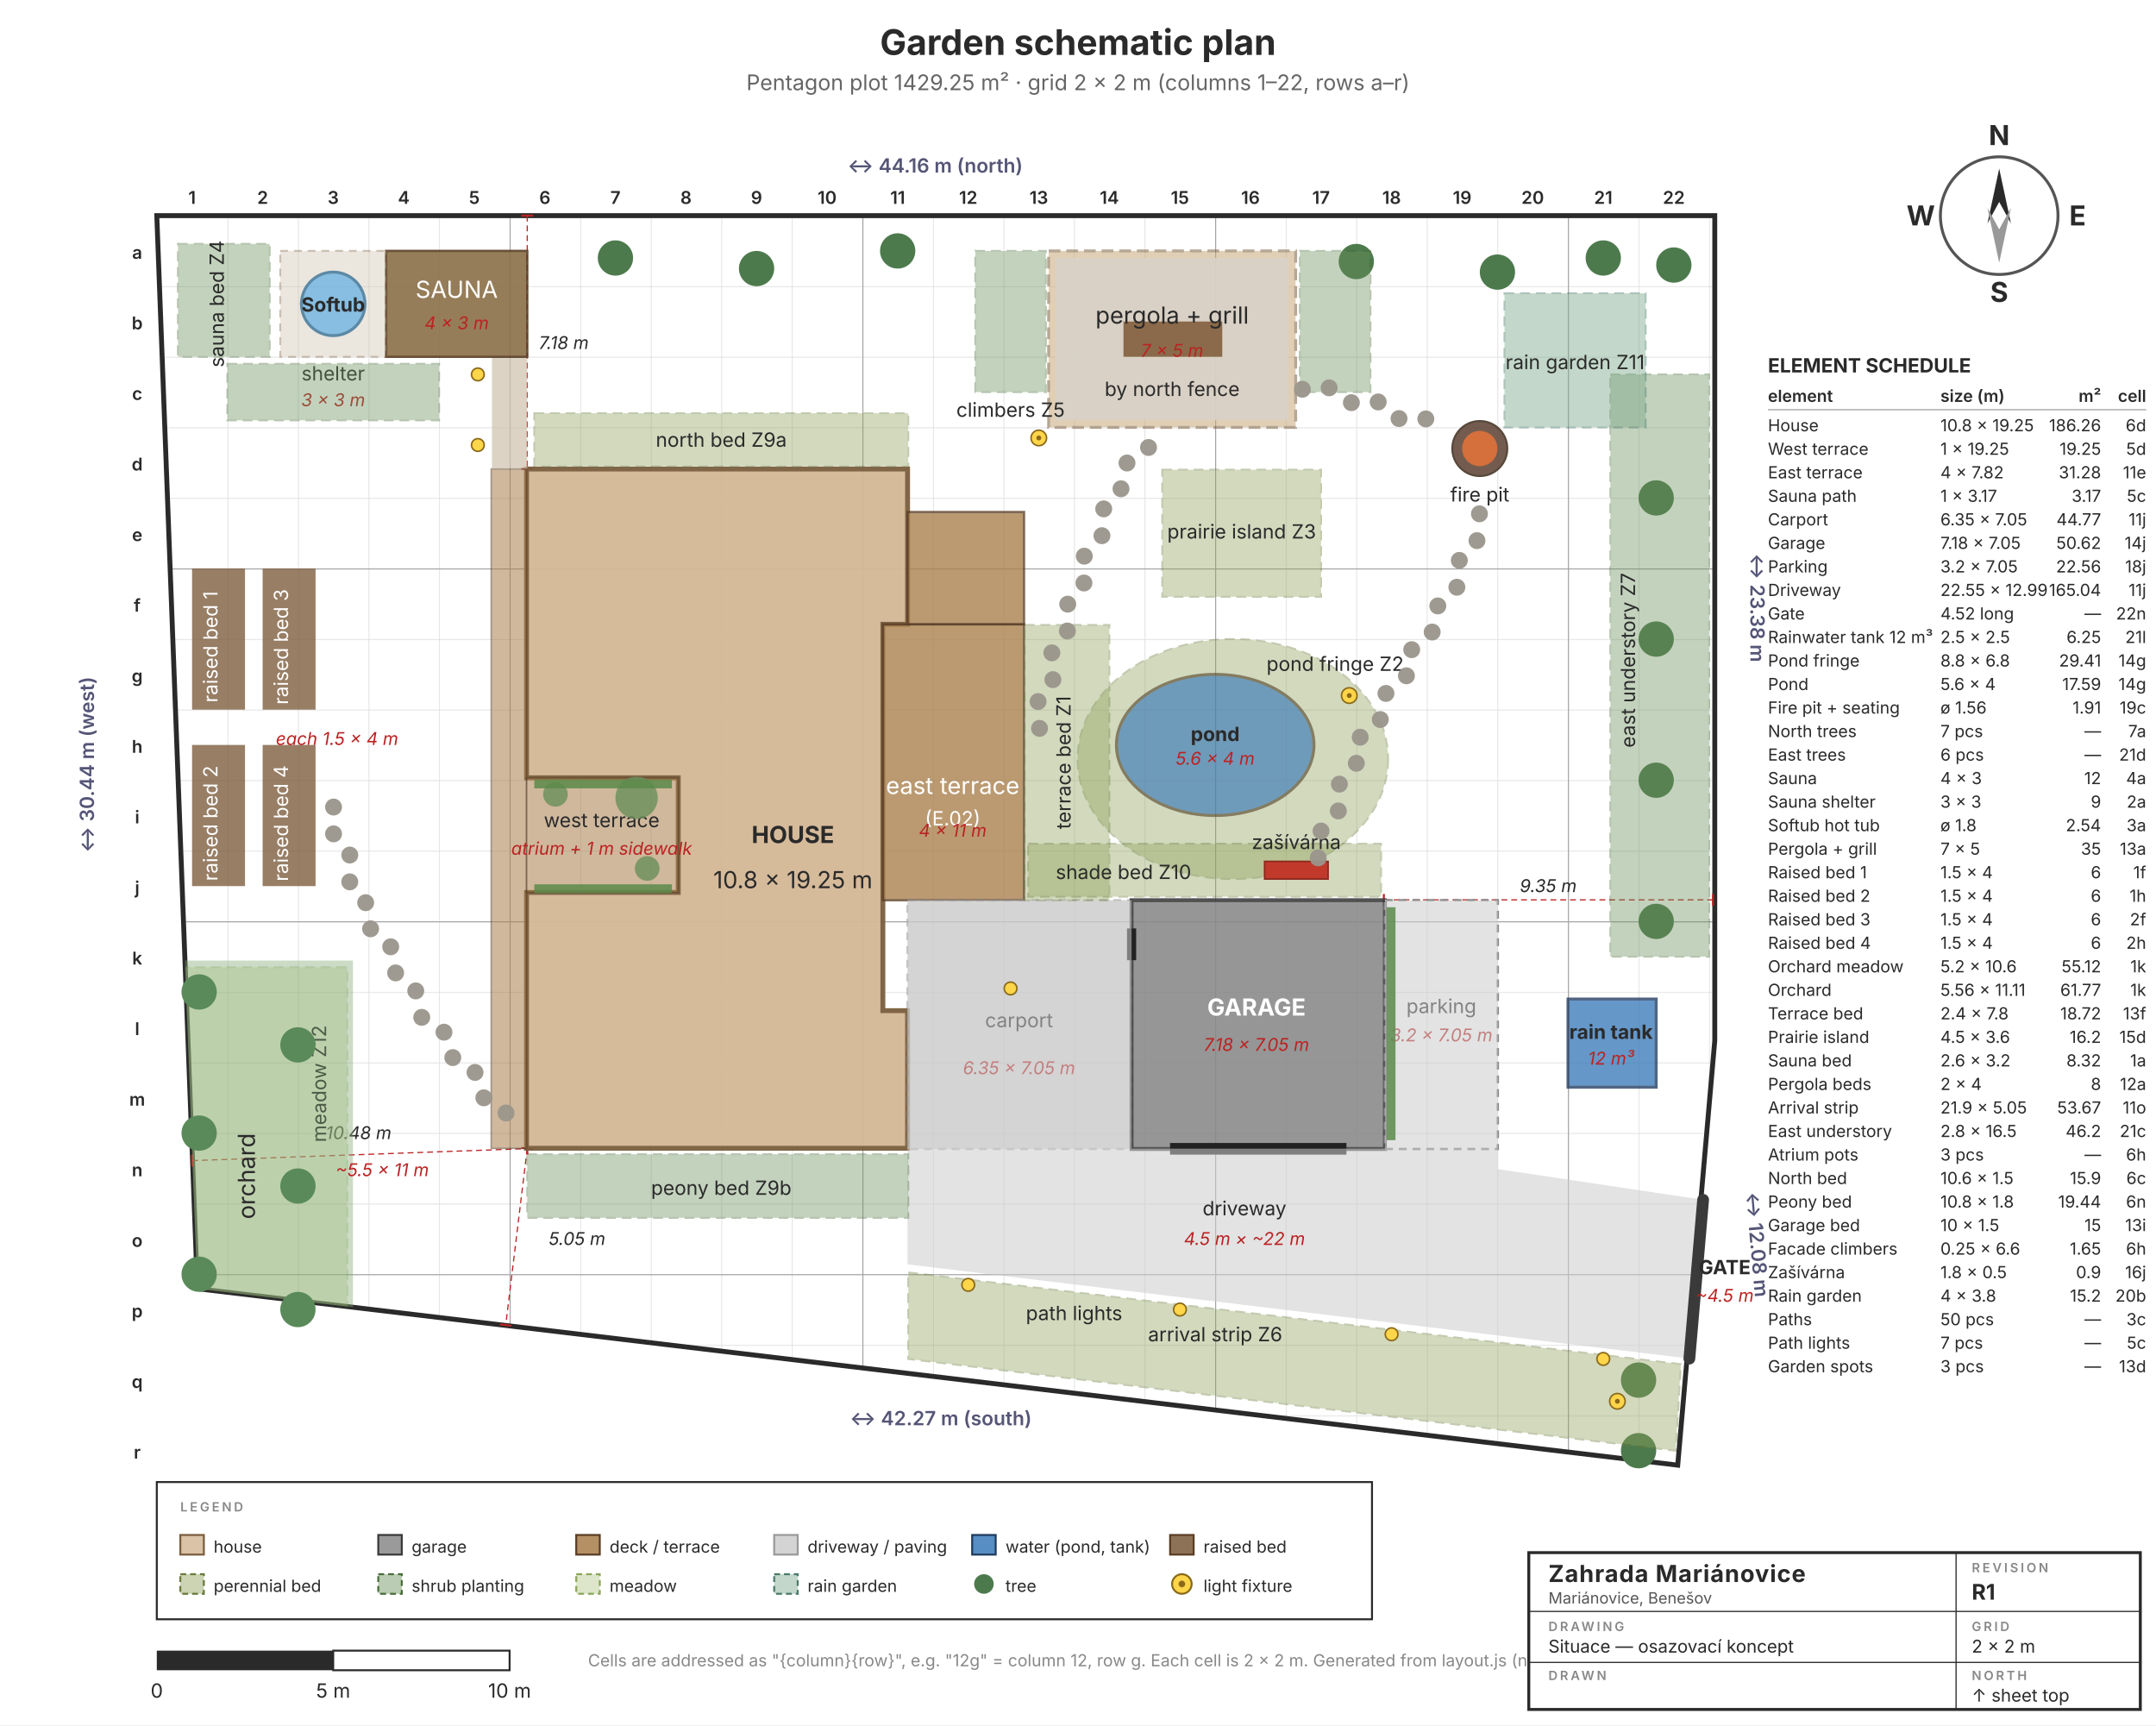
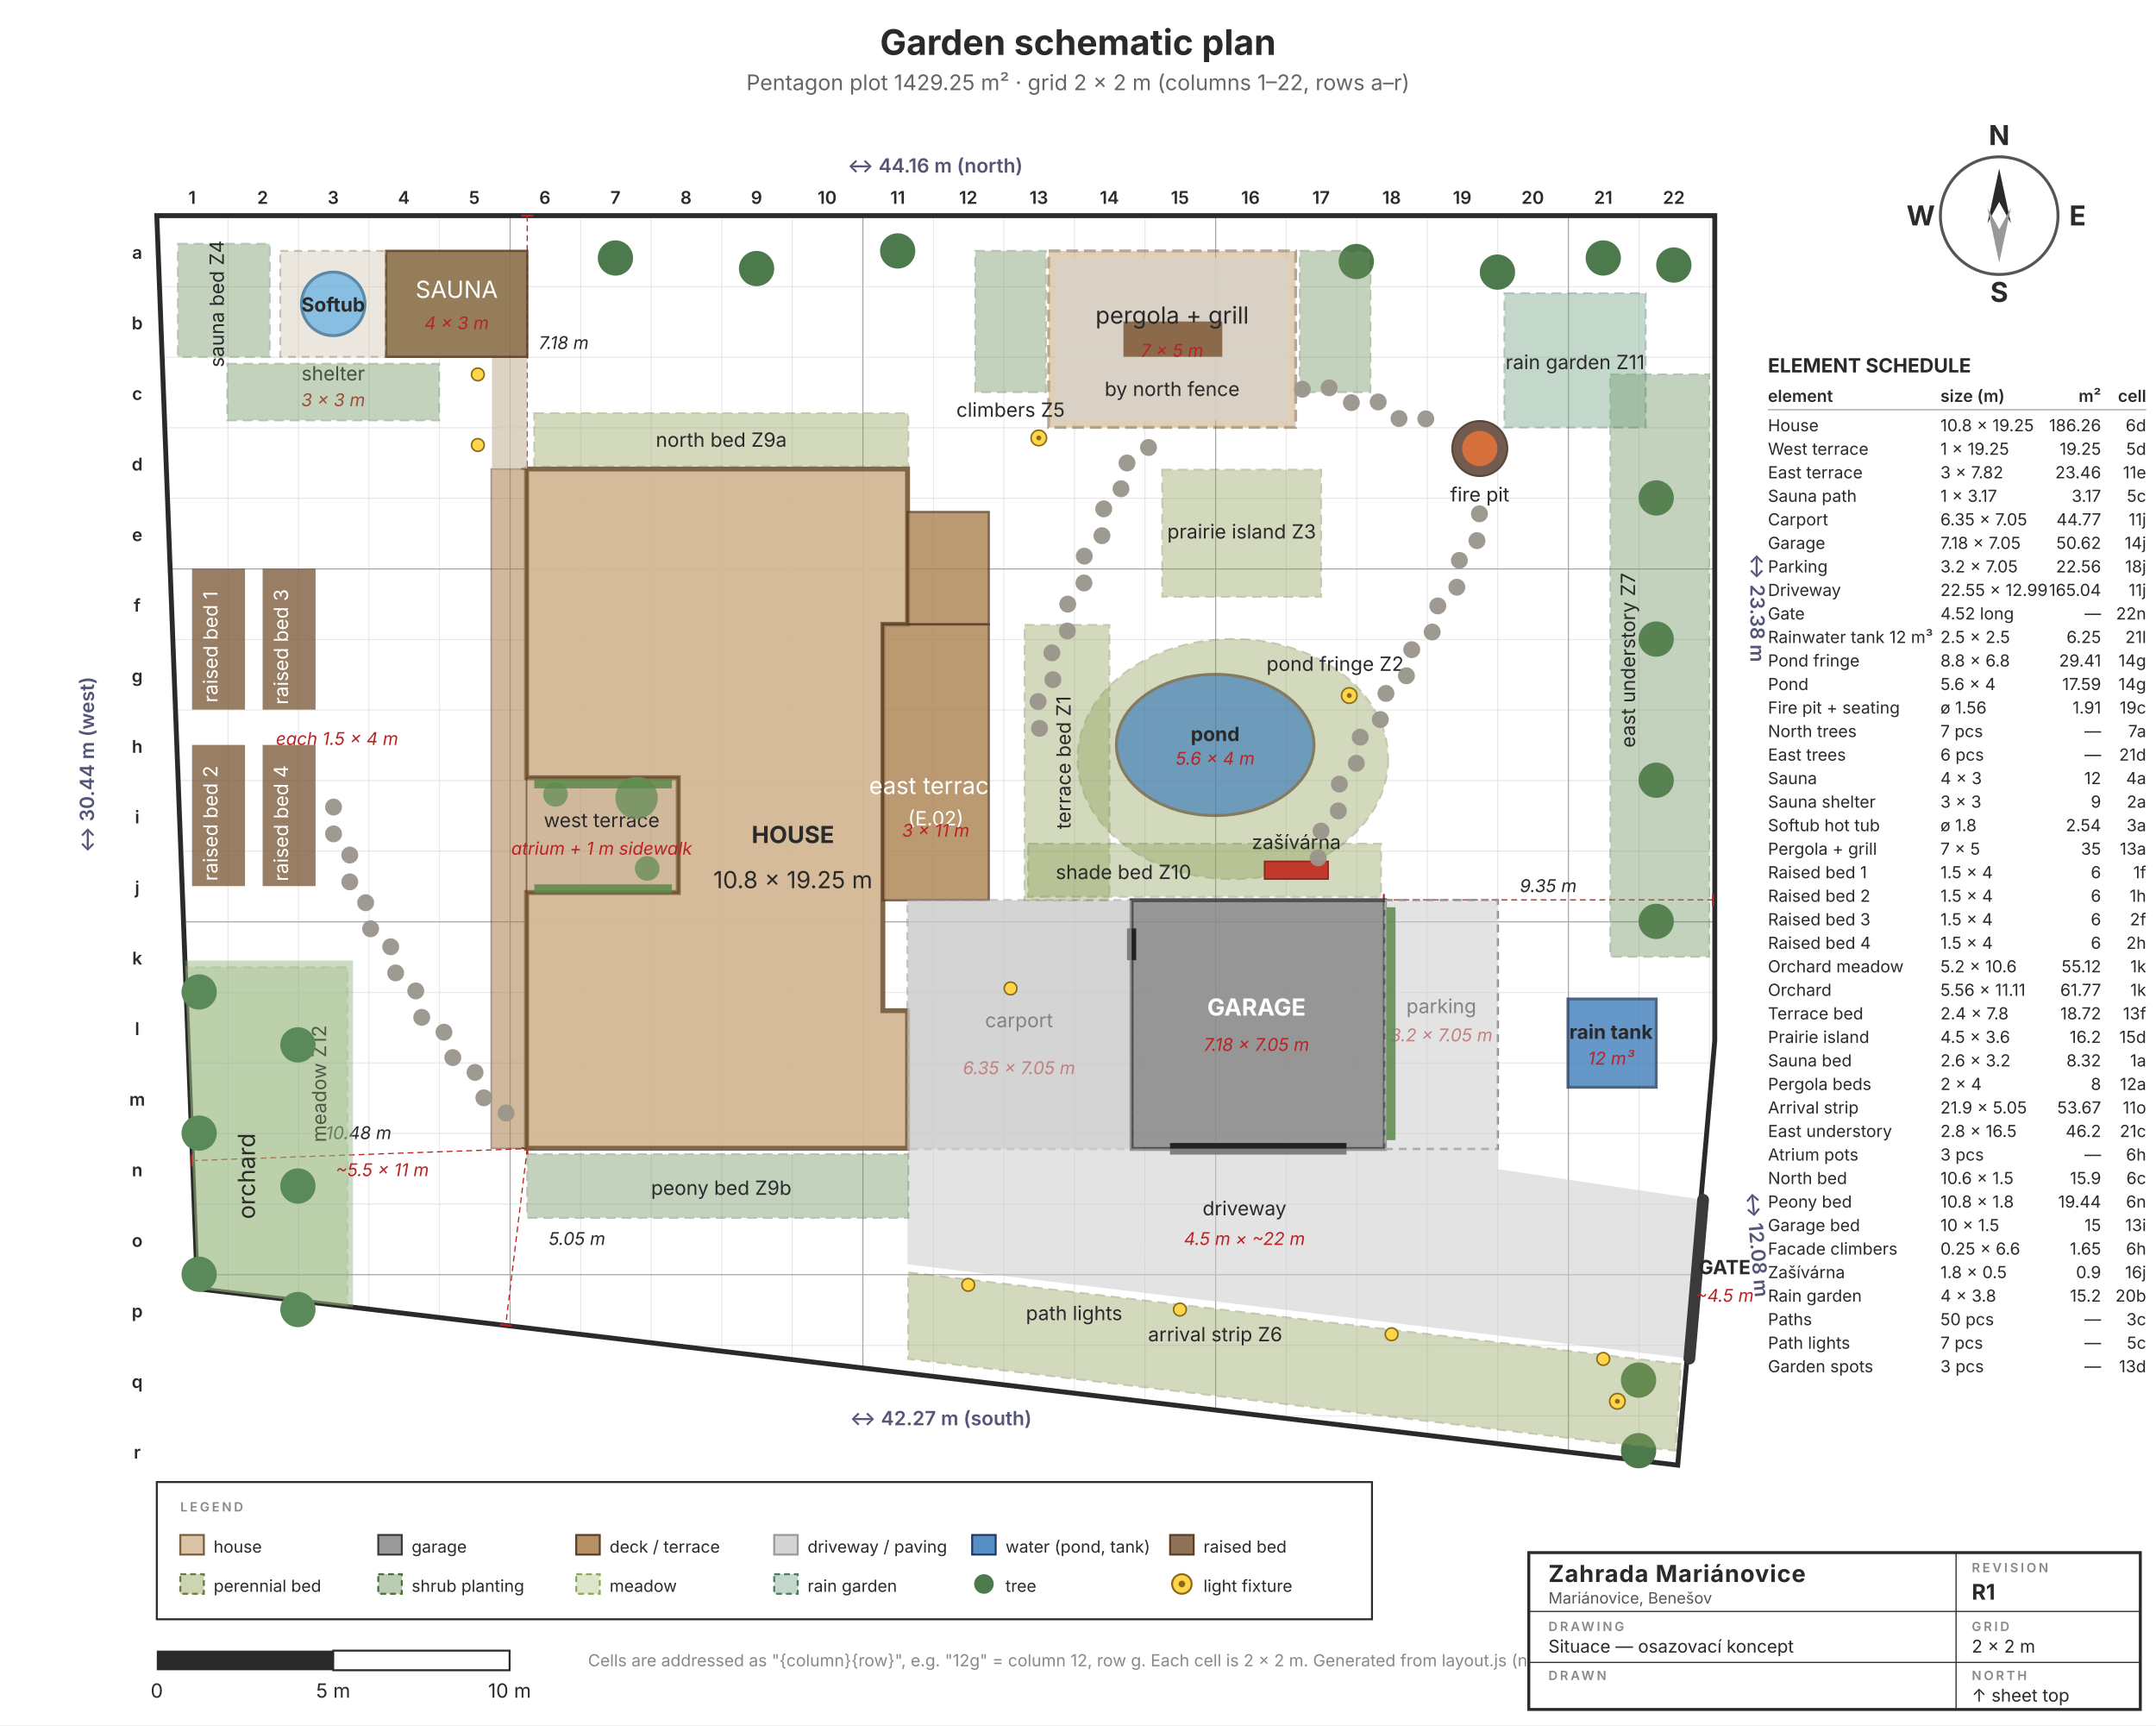
<svg xmlns="http://www.w3.org/2000/svg" viewBox="0 0 1100 880" font-family="-apple-system, BlinkMacSystemFont, sans-serif">
  <defs>
    <pattern id="cellgrid" width="36" height="36" patternUnits="userSpaceOnUse">
      <path d="M 36 0 L 0 0 0 36" fill="none" stroke="#d8d8d8" stroke-width="0.6" />
    </pattern>
    <pattern id="majorgrid" x="0" y="0" width="180" height="180" patternUnits="userSpaceOnUse">
      <rect width="180" height="180" fill="url(#cellgrid)" />
      <path d="M 180 0 L 0 0 0 180" fill="none" stroke="#a0a0a0" stroke-width="1" />
    </pattern>
    <clipPath id="plotShape">
      <polygon points="0,0 794.88,0 794.88,420.84 775.98,637.38 20.7,547.38" />
    </clipPath>
  </defs>
  <style>
    text { font-family: -apple-system, sans-serif; fill: #2a2a2a; }
    .title { font-size: 18px; font-weight: 700; text-anchor: middle; }
    .subtitle { font-size: 11px; fill: #666; text-anchor: middle; }
    .lbl { font-size: 12px; text-anchor: middle; }
    .lbl-w { font-size: 12px; text-anchor: middle; fill: white; }
    .lbl-sm { font-size: 10px; text-anchor: middle; }
    .lbl-sm-w { font-size: 10px; text-anchor: middle; fill: white; }
    .compass { font-size: 14px; font-weight: 700; text-anchor: middle; }
    .strana { font-size: 10px; fill: #557; font-weight: 600; text-anchor: middle; }
    .dim { font-size: 9px; fill: #b22; text-anchor: middle; font-style: italic; }
    .axis { font-size: 9px; fill: #555; text-anchor: middle; font-weight: 600; }
    .tb-proj { font-size: 12px; font-weight: 700; letter-spacing: 0.4px; }
    .tb-sub { font-size: 8px; fill: #555; }
    .tb-lbl { font-size: 6.5px; fill: #888; font-weight: 600; letter-spacing: 1.2px; }
    .tb-val { font-size: 9px; }
    .tb-rev { font-size: 11px; font-weight: 700; }
    .leg { font-size: 8.5px; }
    .note { font-size: 8.5px; fill: #888; }
  </style>
  <rect x="0" y="0" width="1100" height="880" fill="white" />
  <text x="550" y="28" class="title">Garden schematic plan</text>
  <text x="550" y="46" class="subtitle">Pentagon plot 1429.25 m² · grid 2 × 2 m (columns 1–22, rows a–r)</text>
  <g transform="translate(80, 110)">
    <g clip-path="url(#plotShape)">
      <rect x="-50" y="-10" width="900" height="700" fill="url(#majorgrid)" />
    </g>
    <polygon points="0,0 794.88,0 794.88,420.84 775.98,637.38 20.7,547.38" fill="none" stroke="#2a2a2a" stroke-width="2.5" />
    <g class="axis-labels" font-size="9" fill="#555" text-anchor="middle" font-weight="600">
      <text x="18" y="-6">1</text>
      <text x="54" y="-6">2</text>
      <text x="90" y="-6">3</text>
      <text x="126" y="-6">4</text>
      <text x="162" y="-6">5</text>
      <text x="198" y="-6">6</text>
      <text x="234" y="-6">7</text>
      <text x="270" y="-6">8</text>
      <text x="306" y="-6">9</text>
      <text x="342" y="-6">10</text>
      <text x="378" y="-6">11</text>
      <text x="414" y="-6">12</text>
      <text x="450" y="-6">13</text>
      <text x="486" y="-6">14</text>
      <text x="522" y="-6">15</text>
      <text x="558" y="-6">16</text>
      <text x="594" y="-6">17</text>
      <text x="630" y="-6">18</text>
      <text x="666" y="-6">19</text>
      <text x="702" y="-6">20</text>
      <text x="738" y="-6">21</text>
      <text x="774" y="-6">22</text>
    </g>
    <g class="axis-labels" font-size="9" fill="#555" text-anchor="middle" font-weight="600">
      <text x="-10" y="22">a</text>
      <text x="-10" y="58">b</text>
      <text x="-10" y="94">c</text>
      <text x="-10" y="130">d</text>
      <text x="-10" y="166">e</text>
      <text x="-10" y="202">f</text>
      <text x="-10" y="238">g</text>
      <text x="-10" y="274">h</text>
      <text x="-10" y="310">i</text>
      <text x="-10" y="346">j</text>
      <text x="-10" y="382">k</text>
      <text x="-10" y="418">l</text>
      <text x="-10" y="454">m</text>
      <text x="-10" y="490">n</text>
      <text x="-10" y="526">o</text>
      <text x="-10" y="562">p</text>
      <text x="-10" y="598">q</text>
      <text x="-10" y="634">r</text>
    </g>
    <text x="397.08" y="-21.96" class="strana">↔ 44.16 m (north)</text>
    <text x="813.06" y="199.98" class="strana" transform="rotate(90, 813.06, 199.98)">↔ 23.38 m</text>
    <text x="813.06" y="525.06" class="strana" transform="rotate(85, 813.06, 525.06)">↔ 12.08 m</text>
    <text x="399.96" y="617.04" class="strana">↔ 42.27 m (south)</text>
    <text x="-32.04" y="280.08" class="strana" transform="rotate(-90, -32.04, 280.08)">↔ 30.44 m (west)</text>
    <g stroke="#b22" stroke-width="0.6" fill="#b22">
      <line x1="189" y1="0" x2="189" y2="129.06" stroke-dasharray="3,2" />
      <line x1="186" y1="0" x2="192" y2="0" stroke-width="1" />
      <line x1="186" y1="129.06" x2="192" y2="129.06" stroke-width="1" />
      <text x="194.94" y="68.04" font-size="9" font-style="italic" stroke="none" text-anchor="start">7.18 m</text>
      <line x1="18" y1="482.04" x2="189" y2="475.92" stroke-dasharray="3,2" />
      <line x1="18.11" y1="485.04" x2="17.89" y2="479.04" stroke-width="1" />
      <line x1="189.11" y1="478.92" x2="188.89" y2="472.92" stroke-width="1" />
      <text x="102.96" y="471.06" font-size="9" font-style="italic" stroke="none" text-anchor="middle">10.48 m</text>
      <line x1="189" y1="475.92" x2="178.02" y2="565.92" stroke-dasharray="3,2" />
      <line x1="186.02" y1="475.56" x2="191.98" y2="476.28" stroke-width="1" />
      <line x1="175.04" y1="565.56" x2="181" y2="566.28" stroke-width="1" />
      <text x="199.98" y="525.06" font-size="9" font-style="italic" stroke="none" text-anchor="start">5.05 m</text>
      <line x1="626.04" y1="349.02" x2="793.98" y2="349.02" stroke-dasharray="3,2" />
      <line x1="626.04" y1="352.02" x2="626.04" y2="346.02" stroke-width="1" />
      <line x1="793.98" y1="352.02" x2="793.98" y2="346.02" stroke-width="1" />
      <text x="709.92" y="345.06" font-size="9" font-style="italic" stroke="none" text-anchor="middle">9.35 m</text>
    </g>
    <g class="el" data-id="house">
      <polygon points="188.64,129.24 383.04,129.24 383.04,208.44 370.44,208.44 370.44,405.54 383.04,405.54 383.04,475.74 188.64,475.74 188.64,345.24 266.04,345.24 266.04,286.74 188.64,286.74" fill="#d4b896" opacity="0.95" stroke="#7a5e3e" stroke-width="2.5" />
      <text x="324.54" y="320.04" class="lbl" font-size="20" font-weight="700">HOUSE</text>
      <text x="324.54" y="343.08" class="lbl">10.8 × 19.25 m</text>
    </g>
    <g class="el" data-id="westTerrace">
      <rect x="170.64" y="129.24" width="18" height="346.5" fill="#a87d4a" opacity="0.55" stroke="#5a3e25" stroke-width="0.8" />
      <rect x="188.64" y="286.74" width="77.4" height="58.5" fill="#a87d4a" opacity="0.55" stroke="#5a3e25" stroke-width="0.8" />
      <text x="226.98" y="311.94" class="lbl-sm">west terrace</text>
      <text x="226.98" y="325.98" class="dim">atrium + 1 m sidewalk</text>
    </g>
    <g class="el" data-id="eastTerrace">
-       <rect x="370.44" y="208.44" width="72" height="140.76" fill="#a87d4a" opacity="0.78" stroke="#5a3e25" stroke-width="1.2" />
-       <rect x="383.04" y="151.2" width="59.4" height="57.24" fill="#a87d4a" opacity="0.78" stroke="#5a3e25" stroke-width="1.2" />
-       <text x="406.08" y="295.02" class="lbl-w">east terrace</text>
-       <text x="406.08" y="311.04" class="lbl-sm-w">(E.02)</text>
-       <text x="406.08" y="316.8" class="dim" fill="#fff">4 × 11 m</text>
+       <rect x="370.44" y="208.44" width="54" height="140.76" fill="#a87d4a" opacity="0.78" stroke="#5a3e25" stroke-width="1.2" />
+       <rect x="383.04" y="151.2" width="41.4" height="57.24" fill="#a87d4a" opacity="0.78" stroke="#5a3e25" stroke-width="1.2" />
+       <text x="397.44" y="295.02" class="lbl-w">east terrace</text>
+       <text x="397.44" y="311.04" class="lbl-sm-w">(E.02)</text>
+       <text x="397.44" y="316.8" class="dim" fill="#fff">3 × 11 m</text>
    </g>
    <g class="el" data-id="saunaPath">
      <rect x="171" y="72" width="18" height="57.06" fill="#cdc1ad" opacity="0.7" />
    </g>
    <g class="el" data-id="carport">
      <rect x="383.04" y="349.2" width="114.3" height="126.9" fill="#bdbdbd" opacity="0.5" stroke="#888" stroke-width="1.2" stroke-dasharray="4,3" />
      <text x="439.92" y="414" class="lbl-sm">carport</text>
      <text x="439.92" y="437.94" class="dim">6.35 × 7.05 m</text>
    </g>
    <g class="el" data-id="garage">
      <rect x="497.34" y="349.2" width="129.24" height="126.9" fill="#888" opacity="0.88" stroke="#3a3a3a" stroke-width="2" />
      <rect x="516.96" y="473.04" width="90" height="5.94" fill="#222" />
      <rect x="495" y="363.6" width="4.68" height="16.2" fill="#222" />
      <text x="561.06" y="408.06" class="lbl-w" font-size="14" font-weight="700">GARAGE</text>
      <text x="561.06" y="426.06" class="dim" fill="#fff">7.18 × 7.05 m</text>
    </g>
    <g class="el" data-id="parking">
      <rect x="626.58" y="349.2" width="57.6" height="126.9" fill="none" stroke="#888" stroke-width="1.2" stroke-dasharray="4,3" />
      <text x="655.38" y="406.8" class="lbl-sm" fill="#666">parking</text>
      <text x="655.38" y="421.2" class="dim">3.2 × 7.05 m</text>
    </g>
    <g class="el" data-id="driveway">
      <polygon points="383.04,349.2 497.34,349.2 497.34,475.92 626.58,475.92 626.58,349.2 684.18,349.2 684.18,486.36 788.94,502.02 781.92,583.02 383.04,534.96" fill="#cccccc" opacity="0.55" />
      <text x="554.94" y="509.94" class="lbl-sm">driveway</text>
      <text x="554.94" y="525.06" class="dim">4.5 m × ~22 m</text>
    </g>
    <g class="el" data-id="gate">
      <line x1="788.94" y1="502.02" x2="781.92" y2="583.02" fill="none" stroke="#3a3a3a" stroke-width="6" stroke-linecap="round" />
      <text x="799.92" y="540" class="lbl-sm" font-weight="700" text-anchor="start">GATE</text>
      <text x="799.92" y="554.04" class="dim" text-anchor="start">~4.5 m</text>
    </g>
    <g class="el" data-id="rainTank">
      <rect x="720" y="399.6" width="45" height="45" fill="#3a7ab8" opacity="0.78" stroke="#1f3a5f" stroke-width="1.5" />
      <text x="741.96" y="419.94" class="lbl-sm" fill="#fff" font-weight="700">rain tank</text>
      <text x="741.96" y="433.08" class="dim" fill="#fff">12 m³</text>
    </g>
    <g class="el" data-id="pondFringe">
      <ellipse cx="549" cy="277.2" rx="79.2" ry="61.2" fill="#8fa05a" opacity="0.4" stroke="#6a7a3a" stroke-width="1" stroke-dasharray="5,3" />
      <text x="601.2" y="232.2" class="lbl-sm" fill="#3a5a28">pond fringe Z2</text>
    </g>
    <g class="el" data-id="pond">
      <ellipse cx="540" cy="270" rx="50.4" ry="36" fill="#3a7ab8" opacity="0.65" stroke="#5a4a30" stroke-width="1.5" />
      <text x="540" y="268.02" class="lbl-sm" fill="#fff" font-weight="700">pond</text>
      <text x="540" y="280.08" class="dim" fill="#fff">5.6 × 4 m</text>
    </g>
    <g class="el" data-id="firePit">
      <circle cx="675" cy="118.8" r="14.04" fill="#5a4030" opacity="0.85" stroke="#3a2818" stroke-width="1" />
      <circle cx="675" cy="118.8" r="9" fill="#ff7733" opacity="0.7" />
      <text x="675" y="145.8" class="lbl-sm" fill="#5a4828">fire pit</text>
    </g>
    <g class="el" data-id="northTrees">
      <circle cx="234" cy="21.6" r="9" fill="#4d7a4d" />
      <circle cx="306" cy="27" r="9" fill="#4d7a4d" />
      <circle cx="378" cy="18" r="9" fill="#4d7a4d" />
      <circle cx="612" cy="23.4" r="9" fill="#4d7a4d" />
      <circle cx="684" cy="28.8" r="9" fill="#4d7a4d" />
      <circle cx="738" cy="21.6" r="9" fill="#4d7a4d" />
      <circle cx="774" cy="25.2" r="9" fill="#4d7a4d" />
    </g>
    <g class="el" data-id="eastTrees">
      <circle cx="765" cy="144" r="9" fill="#4d7a4d" />
      <circle cx="765" cy="216" r="9" fill="#4d7a4d" />
      <circle cx="765" cy="288" r="9" fill="#4d7a4d" />
      <circle cx="765" cy="360" r="9" fill="#4d7a4d" />
      <circle cx="756" cy="594" r="9" fill="#4d7a4d" />
      <circle cx="756" cy="630" r="9" fill="#4d7a4d" />
    </g>
    <g class="el" data-id="sauna">
      <rect x="117" y="18" width="72" height="54" fill="#8b6f47" opacity="0.9" stroke="#5a3e25" stroke-width="1.2" />
      <text x="153" y="41.94" class="lbl-w">SAUNA</text>
      <text x="153" y="57.96" class="dim" fill="#fff">4 × 3 m</text>
    </g>
    <g class="el" data-id="saunaShelter">
      <rect x="63" y="18" width="54" height="54" fill="#cdc1ad" opacity="0.4" stroke="#7a5e3e" stroke-width="1" stroke-dasharray="4,3" />
      <text x="90" y="84.06" class="lbl-sm" fill="#5a4828">shelter</text>
      <text x="90" y="97.2" class="dim">3 × 3 m</text>
    </g>
    <g class="el" data-id="softub">
      <circle cx="90" cy="45" r="16.2" fill="#5dade2" opacity="0.7" stroke="#1f618d" stroke-width="1.5" />
      <text x="90" y="48.96" class="lbl-sm" fill="#1f3a5f" font-weight="700">Softub</text>
    </g>
    <g class="el" data-id="pergola">
      <rect x="455.04" y="18" width="126" height="90" fill="#c8a878" opacity="0.55" stroke="#7a5e3e" stroke-width="1.5" stroke-dasharray="6,3" />
      <rect x="458.64" y="21.6" width="118.8" height="82.8" fill="#d8d2c8" opacity="0.9" />
      <rect x="493.2" y="54" width="50.4" height="18" fill="#8a6a4a" />
      <text x="518.04" y="55.08" class="lbl">pergola + grill</text>
      <text x="518.04" y="72" class="dim">7 × 5 m</text>
      <text x="518.04" y="91.98" class="lbl-sm" fill="#5a4828">by north fence</text>
    </g>
    <g class="el" data-id="raisedBed1">
      <rect x="18" y="180" width="27" height="72" fill="#7a5a3a" opacity="0.78" />
      <text x="30.96" y="219.96" class="lbl-sm-w" transform="rotate(-90, 30.96, 219.96)">raised bed 1</text>
    </g>
    <g class="el" data-id="raisedBed2">
      <rect x="18" y="270" width="27" height="72" fill="#7a5a3a" opacity="0.78" />
      <text x="30.96" y="309.96" class="lbl-sm-w" transform="rotate(-90, 30.96, 309.96)">raised bed 2</text>
    </g>
    <g class="el" data-id="raisedBed3">
      <rect x="54" y="180" width="27" height="72" fill="#7a5a3a" opacity="0.78" />
      <text x="66.96" y="219.96" class="lbl-sm-w" transform="rotate(-90, 66.96, 219.96)">raised bed 3</text>
    </g>
    <g class="el" data-id="raisedBed4">
      <rect x="54" y="270" width="27" height="72" fill="#7a5a3a" opacity="0.78" />
      <text x="66.96" y="309.96" class="lbl-sm-w" transform="rotate(-90, 66.96, 309.96)">raised bed 4</text>
      <text x="91.98" y="270" class="dim" text-anchor="start">each 1.5 × 4 m</text>
    </g>
    <g class="el" data-id="orchardMeadow">
      <g clip-path="url(#plotShape)">
        <rect x="3.6" y="383.4" width="93.6" height="190.8" fill="#b5c98a" opacity="0.35" stroke="#8aa85a" stroke-width="1" stroke-dasharray="5,3" />
      </g>
      <text x="86.4" y="442.8" class="lbl-sm" fill="#3a5a28" transform="rotate(-90, 86.4, 442.8)">meadow Z12</text>
    </g>
    <g class="el" data-id="orchard">
      <g clip-path="url(#plotShape)">
        <rect x="0" y="379.98" width="100.08" height="199.98" fill="#7fa66f" opacity="0.4" />
      </g>
      <circle cx="21.6" cy="396" r="9" fill="#5a8a5a" />
      <circle cx="72" cy="423" r="9" fill="#5a8a5a" />
      <circle cx="21.6" cy="468" r="9" fill="#5a8a5a" />
      <circle cx="72" cy="495" r="9" fill="#5a8a5a" />
      <circle cx="21.6" cy="540" r="9" fill="#5a8a5a" />
      <circle cx="72" cy="558" r="9" fill="#5a8a5a" />
      <text x="50.04" y="489.96" class="lbl" transform="rotate(-90, 50.04, 489.96)">orchard</text>
      <text x="115.02" y="489.96" class="dim" text-anchor="start">~5.5 × 11 m</text>
    </g>
    <g class="el" data-id="bedTerrace">
      <rect x="442.8" y="208.8" width="43.2" height="140.4" fill="#8fa05a" opacity="0.4" stroke="#6a7a3a" stroke-width="1" stroke-dasharray="5,3" />
      <text x="466.2" y="279" class="lbl-sm" fill="#3a5a28" transform="rotate(-90, 466.2, 279)">terrace bed Z1</text>
    </g>
    <g class="el" data-id="prairieIsland">
      <rect x="513" y="129.6" width="81" height="64.8" fill="#8fa05a" opacity="0.4" stroke="#6a7a3a" stroke-width="1" stroke-dasharray="5,3" />
      <text x="553.5" y="164.7" class="lbl-sm" fill="#3a5a28">prairie island Z3</text>
    </g>
    <g class="el" data-id="saunaBed">
      <rect x="10.8" y="14.4" width="46.8" height="57.6" fill="#6a8e5a" opacity="0.4" stroke="#4a6e3a" stroke-width="1" stroke-dasharray="5,3" />
      <rect x="36" y="75.6" width="108" height="28.8" fill="#6a8e5a" opacity="0.4" stroke="#4a6e3a" stroke-width="1" stroke-dasharray="5,3" />
      <text x="34.2" y="45" class="lbl-sm" fill="#3a5a28" transform="rotate(-90, 34.2, 45)">sauna bed Z4</text>
    </g>
    <g class="el" data-id="pergolaBeds">
      <rect x="417.6" y="18" width="36" height="72" fill="#6a8e5a" opacity="0.4" stroke="#4a6e3a" stroke-width="1" stroke-dasharray="5,3" />
      <rect x="583.2" y="18" width="36" height="72" fill="#6a8e5a" opacity="0.4" stroke="#4a6e3a" stroke-width="1" stroke-dasharray="5,3" />
      <text x="435.6" y="102.6" class="lbl-sm" fill="#3a5a28">climbers Z5</text>
    </g>
    <g class="el" data-id="arrivalStrip">
      <polygon points="383.4,539.1 777.6,585.9 774.9,630 383.4,583.2" fill="#8fa05a" opacity="0.4" stroke="#6a7a3a" stroke-width="1" stroke-dasharray="5,3" />
      <text x="540" y="574.2" class="lbl-sm" fill="#3a5a28">arrival strip Z6</text>
    </g>
    <g class="el" data-id="eastUnderstory">
      <rect x="741.6" y="81" width="50.4" height="297" fill="#6a8e5a" opacity="0.4" stroke="#4a6e3a" stroke-width="1" stroke-dasharray="5,3" />
      <text x="754.2" y="226.8" class="lbl-sm" fill="#3a5a28" transform="rotate(-90, 754.2, 226.8)">east understory Z7</text>
    </g>
    <g class="el" data-id="atriumPots">
      <circle cx="203.4" cy="295.2" r="6.3" fill="#6a8e5a" opacity="0.8" />
      <circle cx="244.8" cy="297" r="10.8" fill="#6a8e5a" opacity="0.8" />
      <circle cx="250.2" cy="333" r="6.3" fill="#6a8e5a" opacity="0.8" />
    </g>
    <g class="el" data-id="northFoundation">
      <rect x="192.6" y="100.8" width="190.8" height="27" fill="#8fa05a" opacity="0.4" stroke="#6a7a3a" stroke-width="1" stroke-dasharray="5,3" />
      <text x="288" y="117.9" class="lbl-sm" fill="#3a5a28">north bed Z9a</text>
    </g>
    <g class="el" data-id="southFoundation">
      <rect x="189" y="478.8" width="194.4" height="32.4" fill="#6a8e5a" opacity="0.4" stroke="#4a6e3a" stroke-width="1" stroke-dasharray="5,3" />
      <text x="288" y="499.5" class="lbl-sm" fill="#3a5a28">peony bed Z9b</text>
    </g>
    <g class="el" data-id="garageFaceBed">
      <rect x="444.6" y="320.4" width="180" height="27" fill="#8fa05a" opacity="0.4" stroke="#6a7a3a" stroke-width="1" stroke-dasharray="5,3" />
      <text x="493.2" y="338.4" class="lbl-sm" fill="#3a5a28">shade bed Z10</text>
    </g>
    <g class="el" data-id="facadeClimbers">
      <rect x="627.48" y="352.8" width="4.5" height="118.8" fill="#5a8a4a" opacity="0.85" />
      <rect x="192.6" y="287.64" width="70.2" height="4.5" fill="#5a8a4a" opacity="0.85" />
      <rect x="192.6" y="341.1" width="70.2" height="4.5" fill="#5a8a4a" opacity="0.85" />
    </g>
    <g class="el" data-id="zasivarna">
      <rect x="565.2" y="329.4" width="32.4" height="9" fill="#c0392b" stroke="#8a2a1e" stroke-width="0.8" />
      <text x="581.4" y="323.1" class="lbl-sm" fill="#8a2a1e">zašívárna</text>
    </g>
    <g class="el" data-id="rainGarden">
      <rect x="687.6" y="39.6" width="72" height="68.4" fill="#7aa88a" opacity="0.45" stroke="#4a7a6a" stroke-width="1" stroke-dasharray="5,3" />
      <text x="723.6" y="78.3" class="lbl-sm" fill="#3a5a28">rain garden Z11</text>
    </g>
    <g class="el" data-id="steppingPaths">
      <circle cx="178.2" cy="457.74" r="4.32" fill="#9a958c" opacity="0.95" />
      <circle cx="166.86" cy="450" r="4.32" fill="#9a958c" opacity="0.95" />
      <circle cx="162.36" cy="437.04" r="4.32" fill="#9a958c" opacity="0.95" />
      <circle cx="151.02" cy="429.48" r="4.32" fill="#9a958c" opacity="0.95" />
      <circle cx="146.52" cy="416.52" r="4.32" fill="#9a958c" opacity="0.95" />
      <circle cx="135.18" cy="408.96" r="4.32" fill="#9a958c" opacity="0.95" />
      <circle cx="132.12" cy="395.46" r="4.32" fill="#9a958c" opacity="0.95" />
      <circle cx="121.86" cy="386.28" r="4.32" fill="#9a958c" opacity="0.95" />
      <circle cx="119.34" cy="372.96" r="4.32" fill="#9a958c" opacity="0.95" />
      <circle cx="109.08" cy="363.78" r="4.32" fill="#9a958c" opacity="0.95" />
      <circle cx="106.56" cy="350.46" r="4.32" fill="#9a958c" opacity="0.95" />
      <circle cx="98.46" cy="339.84" r="4.32" fill="#9a958c" opacity="0.95" />
      <circle cx="98.46" cy="326.16" r="4.32" fill="#9a958c" opacity="0.95" />
      <circle cx="90.18" cy="315.36" r="4.32" fill="#9a958c" opacity="0.95" />
      <circle cx="90.18" cy="301.68" r="4.32" fill="#9a958c" opacity="0.95" />
      <circle cx="450.36" cy="261.54" r="4.32" fill="#9a958c" opacity="0.95" />
      <circle cx="449.64" cy="247.86" r="4.32" fill="#9a958c" opacity="0.95" />
      <circle cx="457.2" cy="236.7" r="4.32" fill="#9a958c" opacity="0.95" />
      <circle cx="456.66" cy="223.02" r="4.32" fill="#9a958c" opacity="0.95" />
      <circle cx="464.58" cy="211.86" r="4.32" fill="#9a958c" opacity="0.95" />
      <circle cx="464.76" cy="198.18" r="4.32" fill="#9a958c" opacity="0.95" />
      <circle cx="473.04" cy="187.38" r="4.32" fill="#9a958c" opacity="0.95" />
      <circle cx="473.22" cy="173.7" r="4.32" fill="#9a958c" opacity="0.95" />
      <circle cx="482.22" cy="163.26" r="4.32" fill="#9a958c" opacity="0.95" />
      <circle cx="483.12" cy="149.58" r="4.32" fill="#9a958c" opacity="0.95" />
      <circle cx="491.94" cy="139.32" r="4.32" fill="#9a958c" opacity="0.95" />
      <circle cx="495" cy="126.18" r="4.32" fill="#9a958c" opacity="0.95" />
      <circle cx="505.98" cy="118.26" r="4.32" fill="#9a958c" opacity="0.95" />
      <circle cx="584.46" cy="88.56" r="4.32" fill="#9a958c" opacity="0.95" />
      <circle cx="598.14" cy="87.84" r="4.32" fill="#9a958c" opacity="0.95" />
      <circle cx="609.48" cy="95.4" r="4.32" fill="#9a958c" opacity="0.95" />
      <circle cx="623.16" cy="95.04" r="4.32" fill="#9a958c" opacity="0.95" />
      <circle cx="633.78" cy="103.5" r="4.32" fill="#9a958c" opacity="0.95" />
      <circle cx="647.46" cy="103.68" r="4.32" fill="#9a958c" opacity="0.95" />
      <circle cx="674.82" cy="152.1" r="4.32" fill="#9a958c" opacity="0.95" />
      <circle cx="673.56" cy="165.78" r="4.32" fill="#9a958c" opacity="0.95" />
      <circle cx="664.56" cy="175.86" r="4.32" fill="#9a958c" opacity="0.95" />
      <circle cx="663.3" cy="189.54" r="4.32" fill="#9a958c" opacity="0.95" />
      <circle cx="653.58" cy="199.08" r="4.32" fill="#9a958c" opacity="0.95" />
      <circle cx="650.7" cy="212.4" r="4.32" fill="#9a958c" opacity="0.95" />
      <circle cx="640.26" cy="221.4" r="4.32" fill="#9a958c" opacity="0.95" />
      <circle cx="637.56" cy="234.72" r="4.32" fill="#9a958c" opacity="0.95" />
      <circle cx="627.12" cy="243.72" r="4.32" fill="#9a958c" opacity="0.95" />
      <circle cx="624.24" cy="257.04" r="4.32" fill="#9a958c" opacity="0.95" />
      <circle cx="613.98" cy="266.04" r="4.32" fill="#9a958c" opacity="0.95" />
      <circle cx="612" cy="279.36" r="4.32" fill="#9a958c" opacity="0.95" />
      <circle cx="603.36" cy="289.98" r="4.32" fill="#9a958c" opacity="0.95" />
      <circle cx="602.82" cy="303.66" r="4.32" fill="#9a958c" opacity="0.95" />
      <circle cx="594" cy="313.92" r="4.32" fill="#9a958c" opacity="0.95" />
      <circle cx="592.56" cy="327.6" r="4.32" fill="#9a958c" opacity="0.95" />
    </g>
    <g class="el" data-id="pathLights">
      <circle cx="414" cy="545.4" r="3.24" fill="#ffd54a" stroke="#8a6a1a" stroke-width="0.8" />
      <circle cx="522" cy="558" r="3.24" fill="#ffd54a" stroke="#8a6a1a" stroke-width="0.8" />
      <circle cx="630" cy="570.6" r="3.24" fill="#ffd54a" stroke="#8a6a1a" stroke-width="0.8" />
      <circle cx="738" cy="583.2" r="3.24" fill="#ffd54a" stroke="#8a6a1a" stroke-width="0.8" />
      <circle cx="163.8" cy="81" r="3.24" fill="#ffd54a" stroke="#8a6a1a" stroke-width="0.8" />
      <circle cx="163.8" cy="117" r="3.24" fill="#ffd54a" stroke="#8a6a1a" stroke-width="0.8" />
      <circle cx="435.6" cy="394.2" r="3.24" fill="#ffd54a" stroke="#8a6a1a" stroke-width="0.8" />
      <text x="468" y="563.4" class="lbl-sm" fill="#8a6a1a">path lights</text>
    </g>
    <g class="el" data-id="gardenSpots">
      <circle cx="745.2" cy="604.8" r="3.96" fill="#ffd54a" stroke="#8a6a1a" stroke-width="0.8" />
      <circle cx="745.2" cy="604.8" r="1.26" fill="#8a6a1a" />
      <circle cx="608.4" cy="244.8" r="3.96" fill="#ffd54a" stroke="#8a6a1a" stroke-width="0.8" />
      <circle cx="608.4" cy="244.8" r="1.26" fill="#8a6a1a" />
      <circle cx="450" cy="113.4" r="3.96" fill="#ffd54a" stroke="#8a6a1a" stroke-width="0.8" />
      <circle cx="450" cy="113.4" r="1.26" fill="#8a6a1a" />
    </g>
  </g>
  <g transform="translate(1020, 110)">
    <circle cx="0" cy="0" r="30" fill="white" stroke="#555" stroke-width="1.5" />
    <path d="M 0 -24 L 6 4 L 0 -7 L -6 4 Z" fill="#2a2a2a" />
    <path d="M 0 7 L 6 -4 L 0 24 L -6 -4 Z" fill="#999" />
    <text x="0" y="-36" class="compass">N</text>
    <text x="0" y="44" class="compass">S</text>
    <text x="-40" y="5" class="compass">W</text>
    <text x="40" y="5" class="compass">E</text>
  </g>
  <g transform="translate(902, 190)" font-size="8.5" fill="#2a2a2a">
    <text x="0" y="0" font-weight="700" font-size="10">ELEMENT SCHEDULE</text>
    <text x="0" y="15" fill="#555" font-weight="600">element</text>
    <text x="88" y="15" fill="#555" font-weight="600">size (m)</text>
    <text x="170" y="15" fill="#555" font-weight="600" text-anchor="end">m²</text>
    <text x="193" y="15" fill="#555" font-weight="600" text-anchor="end">cell</text>
    <line x1="0" y1="19" x2="193" y2="19" stroke="#bbb" stroke-width="0.8" />
    <text x="0" y="30">House</text>
    <text x="88" y="30">10.8 × 19.25</text>
    <text x="170" y="30" text-anchor="end">186.26</text>
    <text x="193" y="30" text-anchor="end">6d</text>
    <text x="0" y="42">West terrace</text>
    <text x="88" y="42">1 × 19.25</text>
    <text x="170" y="42" text-anchor="end">19.25</text>
    <text x="193" y="42" text-anchor="end">5d</text>
    <text x="0" y="54">East terrace</text>
-     <text x="88" y="54">4 × 7.82</text>
-     <text x="170" y="54" text-anchor="end">31.28</text>
+     <text x="88" y="54">3 × 7.82</text>
+     <text x="170" y="54" text-anchor="end">23.46</text>
    <text x="193" y="54" text-anchor="end">11e</text>
    <text x="0" y="66">Sauna path</text>
    <text x="88" y="66">1 × 3.17</text>
    <text x="170" y="66" text-anchor="end">3.17</text>
    <text x="193" y="66" text-anchor="end">5c</text>
    <text x="0" y="78">Carport</text>
    <text x="88" y="78">6.35 × 7.05</text>
    <text x="170" y="78" text-anchor="end">44.77</text>
    <text x="193" y="78" text-anchor="end">11j</text>
    <text x="0" y="90">Garage</text>
    <text x="88" y="90">7.18 × 7.05</text>
    <text x="170" y="90" text-anchor="end">50.62</text>
    <text x="193" y="90" text-anchor="end">14j</text>
    <text x="0" y="102">Parking</text>
    <text x="88" y="102">3.2 × 7.05</text>
    <text x="170" y="102" text-anchor="end">22.56</text>
    <text x="193" y="102" text-anchor="end">18j</text>
    <text x="0" y="114">Driveway</text>
    <text x="88" y="114">22.55 × 12.99</text>
    <text x="170" y="114" text-anchor="end">165.04</text>
    <text x="193" y="114" text-anchor="end">11j</text>
    <text x="0" y="126">Gate</text>
    <text x="88" y="126">4.52 long</text>
    <text x="170" y="126" text-anchor="end">—</text>
    <text x="193" y="126" text-anchor="end">22n</text>
    <text x="0" y="138">Rainwater tank 12 m³</text>
    <text x="88" y="138">2.5 × 2.5</text>
    <text x="170" y="138" text-anchor="end">6.25</text>
    <text x="193" y="138" text-anchor="end">21l</text>
    <text x="0" y="150">Pond fringe</text>
    <text x="88" y="150">8.8 × 6.8</text>
    <text x="170" y="150" text-anchor="end">29.41</text>
    <text x="193" y="150" text-anchor="end">14g</text>
    <text x="0" y="162">Pond</text>
    <text x="88" y="162">5.6 × 4</text>
    <text x="170" y="162" text-anchor="end">17.59</text>
    <text x="193" y="162" text-anchor="end">14g</text>
    <text x="0" y="174">Fire pit + seating</text>
    <text x="88" y="174">ø 1.56</text>
    <text x="170" y="174" text-anchor="end">1.91</text>
    <text x="193" y="174" text-anchor="end">19c</text>
    <text x="0" y="186">North trees</text>
    <text x="88" y="186">7 pcs</text>
    <text x="170" y="186" text-anchor="end">—</text>
    <text x="193" y="186" text-anchor="end">7a</text>
    <text x="0" y="198">East trees</text>
    <text x="88" y="198">6 pcs</text>
    <text x="170" y="198" text-anchor="end">—</text>
    <text x="193" y="198" text-anchor="end">21d</text>
    <text x="0" y="210">Sauna</text>
    <text x="88" y="210">4 × 3</text>
    <text x="170" y="210" text-anchor="end">12</text>
    <text x="193" y="210" text-anchor="end">4a</text>
    <text x="0" y="222">Sauna shelter</text>
    <text x="88" y="222">3 × 3</text>
    <text x="170" y="222" text-anchor="end">9</text>
    <text x="193" y="222" text-anchor="end">2a</text>
    <text x="0" y="234">Softub hot tub</text>
    <text x="88" y="234">ø 1.8</text>
    <text x="170" y="234" text-anchor="end">2.54</text>
    <text x="193" y="234" text-anchor="end">3a</text>
    <text x="0" y="246">Pergola + grill</text>
    <text x="88" y="246">7 × 5</text>
    <text x="170" y="246" text-anchor="end">35</text>
    <text x="193" y="246" text-anchor="end">13a</text>
    <text x="0" y="258">Raised bed 1</text>
    <text x="88" y="258">1.5 × 4</text>
    <text x="170" y="258" text-anchor="end">6</text>
    <text x="193" y="258" text-anchor="end">1f</text>
    <text x="0" y="270">Raised bed 2</text>
    <text x="88" y="270">1.5 × 4</text>
    <text x="170" y="270" text-anchor="end">6</text>
    <text x="193" y="270" text-anchor="end">1h</text>
    <text x="0" y="282">Raised bed 3</text>
    <text x="88" y="282">1.5 × 4</text>
    <text x="170" y="282" text-anchor="end">6</text>
    <text x="193" y="282" text-anchor="end">2f</text>
    <text x="0" y="294">Raised bed 4</text>
    <text x="88" y="294">1.5 × 4</text>
    <text x="170" y="294" text-anchor="end">6</text>
    <text x="193" y="294" text-anchor="end">2h</text>
    <text x="0" y="306">Orchard meadow</text>
    <text x="88" y="306">5.2 × 10.6</text>
    <text x="170" y="306" text-anchor="end">55.12</text>
    <text x="193" y="306" text-anchor="end">1k</text>
    <text x="0" y="318">Orchard</text>
    <text x="88" y="318">5.56 × 11.11</text>
    <text x="170" y="318" text-anchor="end">61.77</text>
    <text x="193" y="318" text-anchor="end">1k</text>
    <text x="0" y="330">Terrace bed</text>
    <text x="88" y="330">2.4 × 7.8</text>
    <text x="170" y="330" text-anchor="end">18.72</text>
    <text x="193" y="330" text-anchor="end">13f</text>
    <text x="0" y="342">Prairie island</text>
    <text x="88" y="342">4.5 × 3.6</text>
    <text x="170" y="342" text-anchor="end">16.2</text>
    <text x="193" y="342" text-anchor="end">15d</text>
    <text x="0" y="354">Sauna bed</text>
    <text x="88" y="354">2.6 × 3.2</text>
    <text x="170" y="354" text-anchor="end">8.32</text>
    <text x="193" y="354" text-anchor="end">1a</text>
    <text x="0" y="366">Pergola beds</text>
    <text x="88" y="366">2 × 4</text>
    <text x="170" y="366" text-anchor="end">8</text>
    <text x="193" y="366" text-anchor="end">12a</text>
    <text x="0" y="378">Arrival strip</text>
    <text x="88" y="378">21.9 × 5.05</text>
    <text x="170" y="378" text-anchor="end">53.67</text>
    <text x="193" y="378" text-anchor="end">11o</text>
    <text x="0" y="390">East understory</text>
    <text x="88" y="390">2.8 × 16.5</text>
    <text x="170" y="390" text-anchor="end">46.2</text>
    <text x="193" y="390" text-anchor="end">21c</text>
    <text x="0" y="402">Atrium pots</text>
    <text x="88" y="402">3 pcs</text>
    <text x="170" y="402" text-anchor="end">—</text>
    <text x="193" y="402" text-anchor="end">6h</text>
    <text x="0" y="414">North bed</text>
    <text x="88" y="414">10.6 × 1.5</text>
    <text x="170" y="414" text-anchor="end">15.9</text>
    <text x="193" y="414" text-anchor="end">6c</text>
    <text x="0" y="426">Peony bed</text>
    <text x="88" y="426">10.8 × 1.8</text>
    <text x="170" y="426" text-anchor="end">19.44</text>
    <text x="193" y="426" text-anchor="end">6n</text>
    <text x="0" y="438">Garage bed</text>
    <text x="88" y="438">10 × 1.5</text>
    <text x="170" y="438" text-anchor="end">15</text>
    <text x="193" y="438" text-anchor="end">13i</text>
    <text x="0" y="450">Facade climbers</text>
    <text x="88" y="450">0.25 × 6.6</text>
    <text x="170" y="450" text-anchor="end">1.65</text>
    <text x="193" y="450" text-anchor="end">6h</text>
    <text x="0" y="462">Zašívárna</text>
    <text x="88" y="462">1.8 × 0.5</text>
    <text x="170" y="462" text-anchor="end">0.9</text>
    <text x="193" y="462" text-anchor="end">16j</text>
    <text x="0" y="474">Rain garden</text>
    <text x="88" y="474">4 × 3.8</text>
    <text x="170" y="474" text-anchor="end">15.2</text>
    <text x="193" y="474" text-anchor="end">20b</text>
    <text x="0" y="486">Paths</text>
    <text x="88" y="486">50 pcs</text>
    <text x="170" y="486" text-anchor="end">—</text>
    <text x="193" y="486" text-anchor="end">3c</text>
    <text x="0" y="498">Path lights</text>
    <text x="88" y="498">7 pcs</text>
    <text x="170" y="498" text-anchor="end">—</text>
    <text x="193" y="498" text-anchor="end">5c</text>
    <text x="0" y="510">Garden spots</text>
    <text x="88" y="510">3 pcs</text>
    <text x="170" y="510" text-anchor="end">—</text>
    <text x="193" y="510" text-anchor="end">13d</text>
  </g>
  <g>
    <rect x="80" y="756" width="620" height="70" fill="white" stroke="#2a2a2a" stroke-width="1" />
    <text x="92" y="771" class="tb-lbl">LEGEND</text>
    <rect x="92" y="783" width="12" height="10" fill="#d4b896" fill-opacity="0.85" stroke="#7a5e3e" stroke-width="1" />
    <text x="109" y="792" class="leg">house</text>
    <rect x="193" y="783" width="12" height="10" fill="#888888" fill-opacity="0.85" stroke="#3a3a3a" stroke-width="1" />
    <text x="210" y="792" class="leg">garage</text>
    <rect x="294" y="783" width="12" height="10" fill="#a87d4a" fill-opacity="0.85" stroke="#5a3e25" stroke-width="1" />
    <text x="311" y="792" class="leg">deck / terrace</text>
    <rect x="395" y="783" width="12" height="10" fill="#cccccc" fill-opacity="0.85" stroke="#9a9a9a" stroke-width="1" />
    <text x="412" y="792" class="leg">driveway / paving</text>
    <rect x="496" y="783" width="12" height="10" fill="#3a7ab8" fill-opacity="0.85" stroke="#1f3a5f" stroke-width="1" />
    <text x="513" y="792" class="leg">water (pond, tank)</text>
    <rect x="597" y="783" width="12" height="10" fill="#7a5a3a" fill-opacity="0.85" stroke="#5a3e25" stroke-width="1" />
    <text x="614" y="792" class="leg">raised bed</text>
    <rect x="92" y="803" width="12" height="10" fill="#8fa05a" fill-opacity="0.45" stroke="#6a7a3a" stroke-width="1" stroke-dasharray="3,2" />
    <text x="109" y="812" class="leg">perennial bed</text>
    <rect x="193" y="803" width="12" height="10" fill="#6a8e5a" fill-opacity="0.45" stroke="#4a6e3a" stroke-width="1" stroke-dasharray="3,2" />
    <text x="210" y="812" class="leg">shrub planting</text>
    <rect x="294" y="803" width="12" height="10" fill="#b5c98a" fill-opacity="0.45" stroke="#8aa85a" stroke-width="1" stroke-dasharray="3,2" />
    <text x="311" y="812" class="leg">meadow</text>
    <rect x="395" y="803" width="12" height="10" fill="#7aa88a" fill-opacity="0.45" stroke="#4a7a6a" stroke-width="1" stroke-dasharray="3,2" />
    <text x="412" y="812" class="leg">rain garden</text>
    <circle cx="502" cy="808" r="5" fill="#4d7a4d" />
    <text x="513" y="812" class="leg">tree</text>
    <circle cx="603" cy="808" r="5" fill="#ffd54a" stroke="#8a6a1a" stroke-width="1" />
    <circle cx="603" cy="808" r="1.7" fill="#8a6a1a" />
    <text x="614" y="812" class="leg">light fixture</text>
  </g>
  <g transform="translate(80, 842)">
    <rect x="0" y="0" width="90" height="10" fill="#2a2a2a" />
    <rect x="90" y="0" width="90" height="10" fill="white" stroke="#2a2a2a" stroke-width="1" />
    <text x="0" y="24" class="lbl-sm" text-anchor="start">0</text>
    <text x="90" y="24" class="lbl-sm">5 m</text>
    <text x="180" y="24" class="lbl-sm">10 m</text>
  </g>
  <text x="300" y="850" class="note">Cells are addressed as "{column}{row}", e.g. "12g" = column 12, row g. Each cell is 2 × 2 m. Generated from layout.js (node generate-svg.js).</text>
  <g>
    <rect x="780" y="792" width="312" height="80" fill="white" stroke="#2a2a2a" stroke-width="1.5" />
    <line x1="780" y1="822" x2="1092" y2="822" stroke="#2a2a2a" stroke-width="0.6" />
    <line x1="780" y1="848" x2="1092" y2="848" stroke="#2a2a2a" stroke-width="0.6" />
    <line x1="998" y1="792" x2="998" y2="872" stroke="#2a2a2a" stroke-width="0.6" />
    <text x="790" y="807" class="tb-proj">Zahrada Mariánovice</text>
    <text x="790" y="818" class="tb-sub">Mariánovice, Benešov</text>
    <text x="1006" y="802" class="tb-lbl">REVISION</text>
    <text x="1006" y="816" class="tb-rev">R1</text>
    <text x="790" y="832" class="tb-lbl">DRAWING</text>
    <text x="790" y="843" class="tb-val">Situace — osazovací koncept</text>
    <text x="1006" y="832" class="tb-lbl">GRID</text>
    <text x="1006" y="843" class="tb-val">2 × 2 m</text>
    <text x="790" y="857" class="tb-lbl">DRAWN</text>
    <text x="790" y="868" class="tb-val" />
    <text x="1006" y="857" class="tb-lbl">NORTH</text>
    <text x="1006" y="868" class="tb-val">↑ sheet top</text>
  </g>
</svg>
